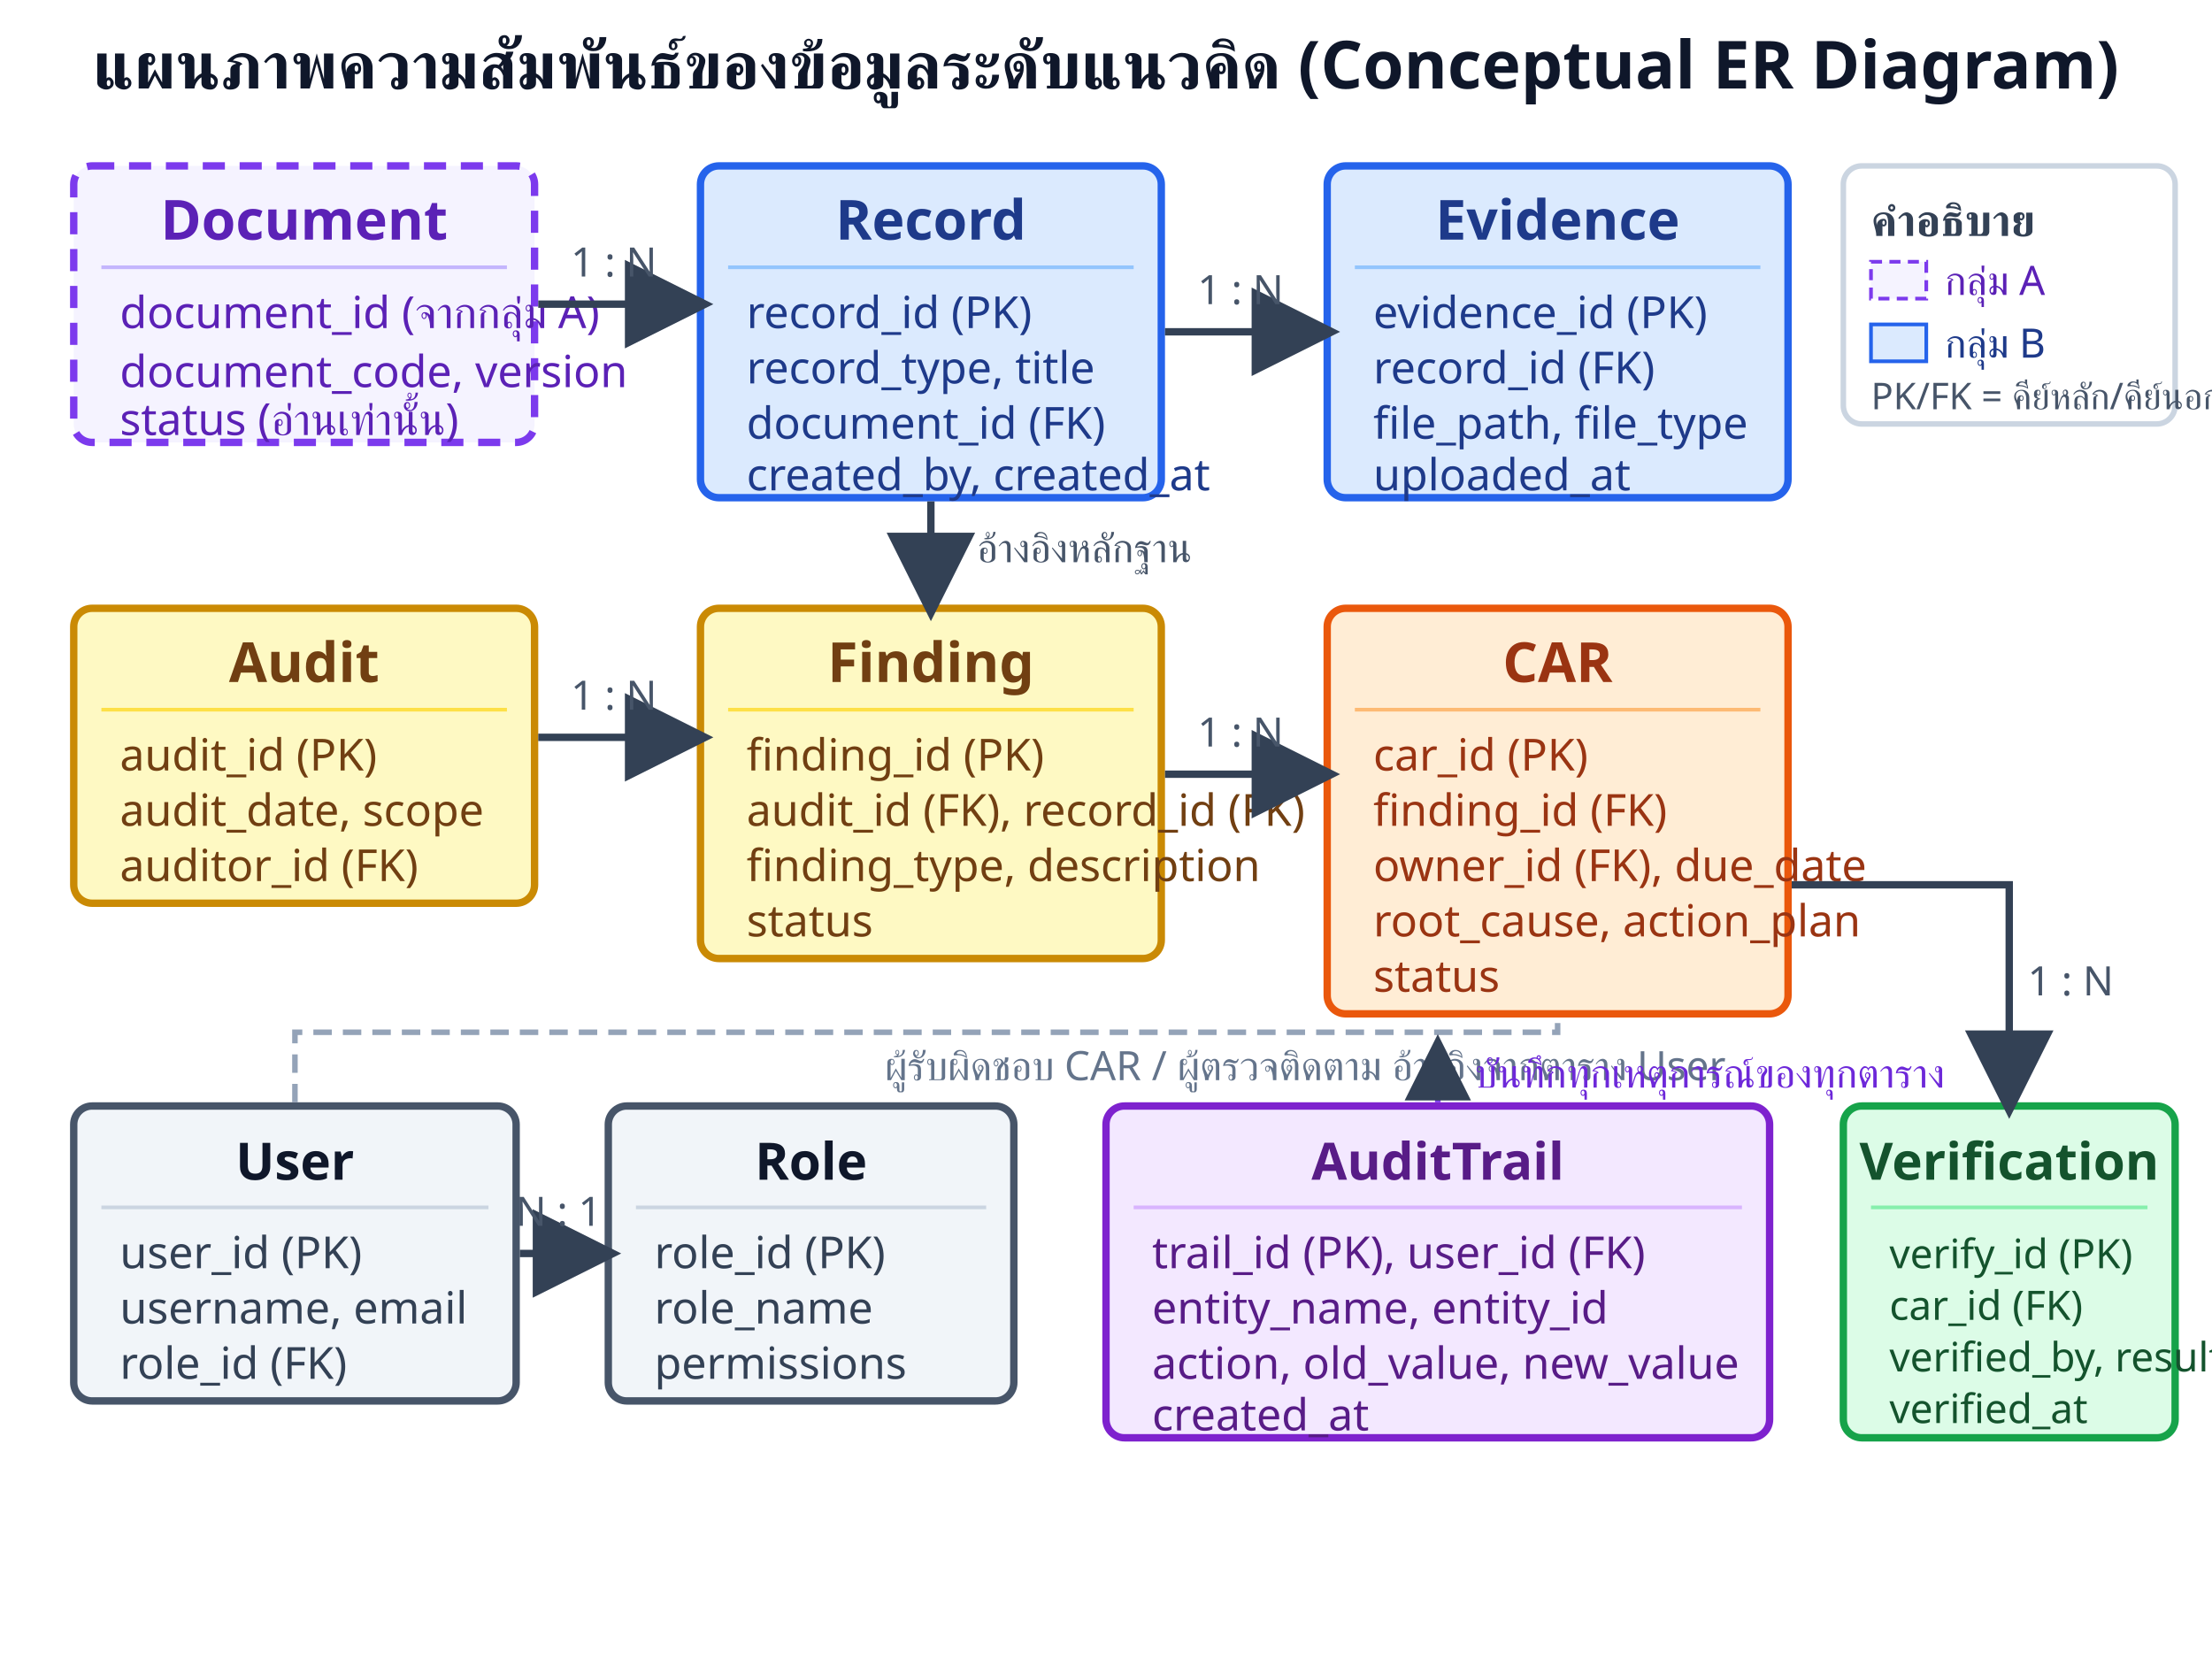
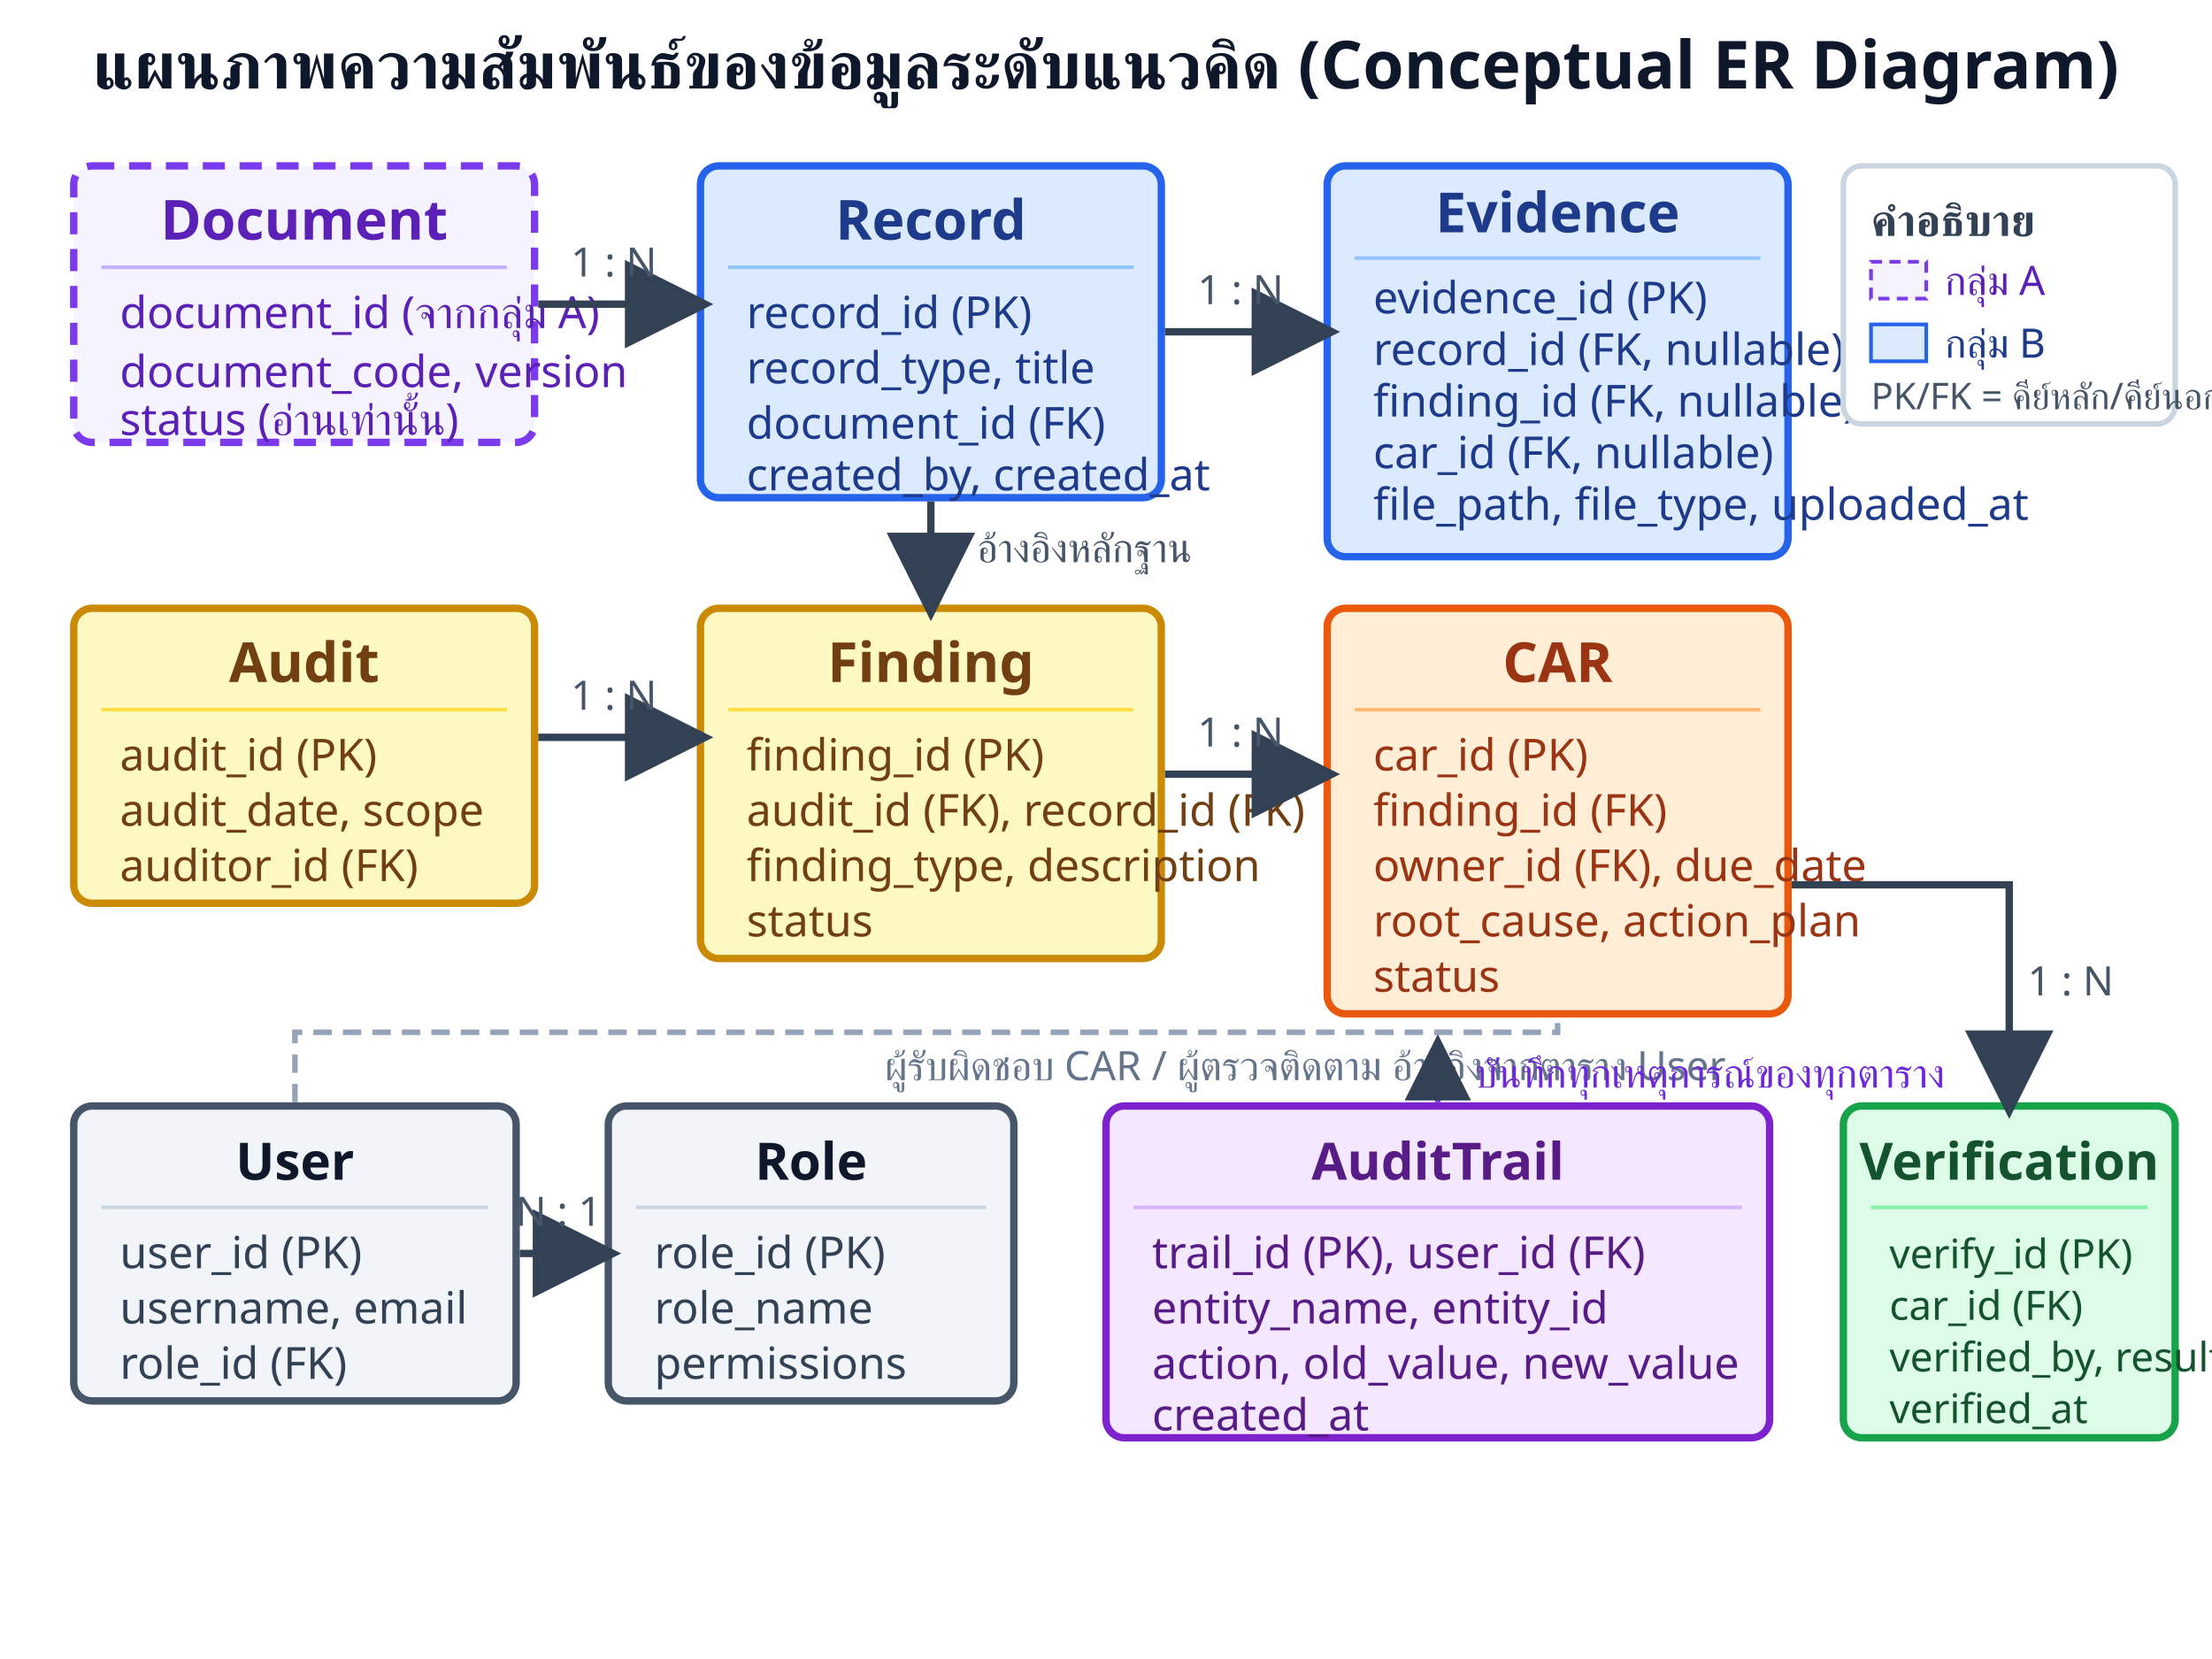
<svg xmlns="http://www.w3.org/2000/svg" viewBox="0 0 1200 900" width="145mm" height="108.75mm">
  <rect x="0" y="0" width="1200" height="900" fill="#ffffff" />
  <defs>
    <marker id="a13" markerWidth="12" markerHeight="12" refX="9" refY="6" orient="auto">
      <path d="M0,0 L12,6 L0,12 z" fill="#334155" />
    </marker>
  </defs>
  <text x="600" y="48" text-anchor="middle" font-family="TH Sarabun New,Sarabun,Tahoma,sans-serif" font-size="36" font-weight="700" fill="#0f172a">แผนภาพความสัมพันธ์ของข้อมูลระดับแนวคิด (Conceptual ER Diagram)</text>
  <rect x="40" y="90" width="250" height="150" rx="10" fill="#f5f3ff" stroke="#7c3aed" stroke-width="4" stroke-dasharray="12 8" />
  <text x="165" y="130" text-anchor="middle" font-family="TH Sarabun New,Sarabun,Tahoma,sans-serif" font-size="30" font-weight="700" fill="#5b21b6">Document</text>
  <line x1="55" y1="145" x2="275" y2="145" stroke="#c4b5fd" stroke-width="2" />
  <text x="65" y="178" font-family="TH Sarabun New,Sarabun,Tahoma,sans-serif" font-size="24" fill="#5b21b6">document_id (จากกลุ่ม A)</text>
  <text x="65" y="210" font-family="TH Sarabun New,Sarabun,Tahoma,sans-serif" font-size="24" fill="#5b21b6">document_code, version</text>
  <text x="65" y="236" font-family="TH Sarabun New,Sarabun,Tahoma,sans-serif" font-size="24" fill="#5b21b6">status (อ่านเท่านั้น)</text>
  <rect x="380" y="90" width="250" height="180" rx="10" fill="#dbeafe" stroke="#2563eb" stroke-width="4" />
  <text x="505" y="130" text-anchor="middle" font-family="TH Sarabun New,Sarabun,Tahoma,sans-serif" font-size="30" font-weight="700" fill="#1e3a8a">Record</text>
  <line x1="395" y1="145" x2="615" y2="145" stroke="#93c5fd" stroke-width="2" />
  <text x="405" y="178" font-family="TH Sarabun New,Sarabun,Tahoma,sans-serif" font-size="24" fill="#1e3a8a">record_id (PK)</text>
  <text x="405" y="208" font-family="TH Sarabun New,Sarabun,Tahoma,sans-serif" font-size="24" fill="#1e3a8a">record_type, title</text>
  <text x="405" y="238" font-family="TH Sarabun New,Sarabun,Tahoma,sans-serif" font-size="24" fill="#1e3a8a">document_id (FK)</text>
  <text x="405" y="266" font-family="TH Sarabun New,Sarabun,Tahoma,sans-serif" font-size="24" fill="#1e3a8a">created_by, created_at</text>
-   <rect x="720" y="90" width="250" height="180" rx="10" fill="#dbeafe" stroke="#2563eb" stroke-width="4" />
-   <text x="845" y="130" text-anchor="middle" font-family="TH Sarabun New,Sarabun,Tahoma,sans-serif" font-size="30" font-weight="700" fill="#1e3a8a">Evidence</text>
-   <line x1="735" y1="145" x2="955" y2="145" stroke="#93c5fd" stroke-width="2" />
-   <text x="745" y="178" font-family="TH Sarabun New,Sarabun,Tahoma,sans-serif" font-size="24" fill="#1e3a8a">evidence_id (PK)</text>
-   <text x="745" y="208" font-family="TH Sarabun New,Sarabun,Tahoma,sans-serif" font-size="24" fill="#1e3a8a">record_id (FK)</text>
-   <text x="745" y="238" font-family="TH Sarabun New,Sarabun,Tahoma,sans-serif" font-size="24" fill="#1e3a8a">file_path, file_type</text>
-   <text x="745" y="266" font-family="TH Sarabun New,Sarabun,Tahoma,sans-serif" font-size="24" fill="#1e3a8a">uploaded_at</text>
+   <rect x="720" y="90" width="250" height="212" rx="10" fill="#dbeafe" stroke="#2563eb" stroke-width="4" />
+   <text x="845" y="126" text-anchor="middle" font-family="TH Sarabun New,Sarabun,Tahoma,sans-serif" font-size="30" font-weight="700" fill="#1e3a8a">Evidence</text>
+   <line x1="735" y1="140" x2="955" y2="140" stroke="#93c5fd" stroke-width="2" />
+   <text x="745" y="170" font-family="TH Sarabun New,Sarabun,Tahoma,sans-serif" font-size="24" fill="#1e3a8a">evidence_id (PK)</text>
+   <text x="745" y="198" font-family="TH Sarabun New,Sarabun,Tahoma,sans-serif" font-size="24" fill="#1e3a8a">record_id (FK, nullable)</text>
+   <text x="745" y="226" font-family="TH Sarabun New,Sarabun,Tahoma,sans-serif" font-size="24" fill="#1e3a8a">finding_id (FK, nullable)</text>
+   <text x="745" y="254" font-family="TH Sarabun New,Sarabun,Tahoma,sans-serif" font-size="24" fill="#1e3a8a">car_id (FK, nullable)</text>
+   <text x="745" y="282" font-family="TH Sarabun New,Sarabun,Tahoma,sans-serif" font-size="24" fill="#1e3a8a">file_path, file_type, uploaded_at</text>
  <rect x="40" y="330" width="250" height="160" rx="10" fill="#fef9c3" stroke="#ca8a04" stroke-width="4" />
  <text x="165" y="370" text-anchor="middle" font-family="TH Sarabun New,Sarabun,Tahoma,sans-serif" font-size="30" font-weight="700" fill="#713f12">Audit</text>
  <line x1="55" y1="385" x2="275" y2="385" stroke="#fde047" stroke-width="2" />
  <text x="65" y="418" font-family="TH Sarabun New,Sarabun,Tahoma,sans-serif" font-size="24" fill="#713f12">audit_id (PK)</text>
  <text x="65" y="448" font-family="TH Sarabun New,Sarabun,Tahoma,sans-serif" font-size="24" fill="#713f12">audit_date, scope</text>
  <text x="65" y="478" font-family="TH Sarabun New,Sarabun,Tahoma,sans-serif" font-size="24" fill="#713f12">auditor_id (FK)</text>
  <rect x="380" y="330" width="250" height="190" rx="10" fill="#fef9c3" stroke="#ca8a04" stroke-width="4" />
  <text x="505" y="370" text-anchor="middle" font-family="TH Sarabun New,Sarabun,Tahoma,sans-serif" font-size="30" font-weight="700" fill="#713f12">Finding</text>
  <line x1="395" y1="385" x2="615" y2="385" stroke="#fde047" stroke-width="2" />
  <text x="405" y="418" font-family="TH Sarabun New,Sarabun,Tahoma,sans-serif" font-size="24" fill="#713f12">finding_id (PK)</text>
  <text x="405" y="448" font-family="TH Sarabun New,Sarabun,Tahoma,sans-serif" font-size="24" fill="#713f12">audit_id (FK), record_id (FK)</text>
  <text x="405" y="478" font-family="TH Sarabun New,Sarabun,Tahoma,sans-serif" font-size="24" fill="#713f12">finding_type, description</text>
  <text x="405" y="508" font-family="TH Sarabun New,Sarabun,Tahoma,sans-serif" font-size="24" fill="#713f12">status</text>
  <rect x="720" y="330" width="250" height="220" rx="10" fill="#ffedd5" stroke="#ea580c" stroke-width="4" />
  <text x="845" y="370" text-anchor="middle" font-family="TH Sarabun New,Sarabun,Tahoma,sans-serif" font-size="30" font-weight="700" fill="#9a3412">CAR</text>
  <line x1="735" y1="385" x2="955" y2="385" stroke="#fdba74" stroke-width="2" />
  <text x="745" y="418" font-family="TH Sarabun New,Sarabun,Tahoma,sans-serif" font-size="24" fill="#9a3412">car_id (PK)</text>
  <text x="745" y="448" font-family="TH Sarabun New,Sarabun,Tahoma,sans-serif" font-size="24" fill="#9a3412">finding_id (FK)</text>
  <text x="745" y="478" font-family="TH Sarabun New,Sarabun,Tahoma,sans-serif" font-size="24" fill="#9a3412">owner_id (FK), due_date</text>
  <text x="745" y="508" font-family="TH Sarabun New,Sarabun,Tahoma,sans-serif" font-size="24" fill="#9a3412">root_cause, action_plan</text>
  <text x="745" y="538" font-family="TH Sarabun New,Sarabun,Tahoma,sans-serif" font-size="24" fill="#9a3412">status</text>
  <rect x="1000" y="600" width="180" height="180" rx="10" fill="#dcfce7" stroke="#16a34a" stroke-width="4" />
  <text x="1090" y="640" text-anchor="middle" font-family="TH Sarabun New,Sarabun,Tahoma,sans-serif" font-size="28" font-weight="700" fill="#14532d">Verification</text>
  <line x1="1015" y1="655" x2="1165" y2="655" stroke="#86efac" stroke-width="2" />
  <text x="1025" y="688" font-family="TH Sarabun New,Sarabun,Tahoma,sans-serif" font-size="22" fill="#14532d">verify_id (PK)</text>
  <text x="1025" y="716" font-family="TH Sarabun New,Sarabun,Tahoma,sans-serif" font-size="22" fill="#14532d">car_id (FK)</text>
  <text x="1025" y="744" font-family="TH Sarabun New,Sarabun,Tahoma,sans-serif" font-size="22" fill="#14532d">verified_by, result</text>
  <text x="1025" y="772" font-family="TH Sarabun New,Sarabun,Tahoma,sans-serif" font-size="22" fill="#14532d">verified_at</text>
  <rect x="40" y="600" width="240" height="160" rx="10" fill="#f1f5f9" stroke="#475569" stroke-width="4" />
  <text x="160" y="640" text-anchor="middle" font-family="TH Sarabun New,Sarabun,Tahoma,sans-serif" font-size="28" font-weight="700" fill="#0f172a">User</text>
  <line x1="55" y1="655" x2="265" y2="655" stroke="#cbd5e1" stroke-width="2" />
  <text x="65" y="688" font-family="TH Sarabun New,Sarabun,Tahoma,sans-serif" font-size="24" fill="#334155">user_id (PK)</text>
  <text x="65" y="718" font-family="TH Sarabun New,Sarabun,Tahoma,sans-serif" font-size="24" fill="#334155">username, email</text>
  <text x="65" y="748" font-family="TH Sarabun New,Sarabun,Tahoma,sans-serif" font-size="24" fill="#334155">role_id (FK)</text>
  <rect x="330" y="600" width="220" height="160" rx="10" fill="#f1f5f9" stroke="#475569" stroke-width="4" />
  <text x="440" y="640" text-anchor="middle" font-family="TH Sarabun New,Sarabun,Tahoma,sans-serif" font-size="28" font-weight="700" fill="#0f172a">Role</text>
  <line x1="345" y1="655" x2="535" y2="655" stroke="#cbd5e1" stroke-width="2" />
  <text x="355" y="688" font-family="TH Sarabun New,Sarabun,Tahoma,sans-serif" font-size="24" fill="#334155">role_id (PK)</text>
  <text x="355" y="718" font-family="TH Sarabun New,Sarabun,Tahoma,sans-serif" font-size="24" fill="#334155">role_name</text>
  <text x="355" y="748" font-family="TH Sarabun New,Sarabun,Tahoma,sans-serif" font-size="24" fill="#334155">permissions</text>
  <rect x="600" y="600" width="360" height="180" rx="10" fill="#f3e8ff" stroke="#7e22ce" stroke-width="4" />
  <text x="780" y="640" text-anchor="middle" font-family="TH Sarabun New,Sarabun,Tahoma,sans-serif" font-size="28" font-weight="700" fill="#581c87">AuditTrail</text>
  <line x1="615" y1="655" x2="945" y2="655" stroke="#d8b4fe" stroke-width="2" />
  <text x="625" y="688" font-family="TH Sarabun New,Sarabun,Tahoma,sans-serif" font-size="24" fill="#581c87">trail_id (PK), user_id (FK)</text>
  <text x="625" y="718" font-family="TH Sarabun New,Sarabun,Tahoma,sans-serif" font-size="24" fill="#581c87">entity_name, entity_id</text>
  <text x="625" y="748" font-family="TH Sarabun New,Sarabun,Tahoma,sans-serif" font-size="24" fill="#581c87">action, old_value, new_value</text>
  <text x="625" y="776" font-family="TH Sarabun New,Sarabun,Tahoma,sans-serif" font-size="24" fill="#581c87">created_at</text>
  <path d="M 292 165 L 375 165" stroke="#334155" stroke-width="4" marker-end="url(#a13)" />
  <text x="333" y="150" text-anchor="middle" font-family="TH Sarabun New,Sarabun,Tahoma,sans-serif" font-size="22" fill="#475569">1 : N</text>
  <path d="M 632 180 L 715 180" stroke="#334155" stroke-width="4" marker-end="url(#a13)" />
  <text x="673" y="165" text-anchor="middle" font-family="TH Sarabun New,Sarabun,Tahoma,sans-serif" font-size="22" fill="#475569">1 : N</text>
  <path d="M 505 272 L 505 325" stroke="#334155" stroke-width="4" marker-end="url(#a13)" />
  <text x="530" y="305" font-family="TH Sarabun New,Sarabun,Tahoma,sans-serif" font-size="22" fill="#475569">อ้างอิงหลักฐาน</text>
  <path d="M 292 400 L 375 400" stroke="#334155" stroke-width="4" marker-end="url(#a13)" />
  <text x="333" y="385" text-anchor="middle" font-family="TH Sarabun New,Sarabun,Tahoma,sans-serif" font-size="22" fill="#475569">1 : N</text>
  <path d="M 632 420 L 715 420" stroke="#334155" stroke-width="4" marker-end="url(#a13)" />
  <text x="673" y="405" text-anchor="middle" font-family="TH Sarabun New,Sarabun,Tahoma,sans-serif" font-size="22" fill="#475569">1 : N</text>
  <path d="M 972 480 L 1090 480 L 1090 595" fill="none" stroke="#334155" stroke-width="4" marker-end="url(#a13)" />
  <text x="1100" y="540" font-family="TH Sarabun New,Sarabun,Tahoma,sans-serif" font-size="22" fill="#475569">1 : N</text>
  <path d="M 282 680 L 325 680" stroke="#334155" stroke-width="4" marker-end="url(#a13)" />
  <text x="303" y="665" text-anchor="middle" font-family="TH Sarabun New,Sarabun,Tahoma,sans-serif" font-size="22" fill="#475569">N : 1</text>
  <path d="M 160 598 L 160 560 L 845 560 L 845 555" fill="none" stroke="#94a3b8" stroke-width="3" stroke-dasharray="10 6" />
  <text x="480" y="586" font-family="TH Sarabun New,Sarabun,Tahoma,sans-serif" font-size="22" fill="#64748b">ผู้รับผิดชอบ CAR / ผู้ตรวจติดตาม อ้างอิงจากตาราง User</text>
  <path d="M 780 598 L 780 570" fill="none" stroke="#7c3aed" stroke-width="3" stroke-dasharray="10 6" marker-end="url(#a13)" />
  <text x="800" y="590" font-family="TH Sarabun New,Sarabun,Tahoma,sans-serif" font-size="22" fill="#6d28d9">บันทึกทุกเหตุการณ์ของทุกตาราง</text>
  <rect x="1000" y="90" width="180" height="140" rx="10" fill="#ffffff" stroke="#cbd5e1" stroke-width="3" />
  <text x="1015" y="128" font-family="TH Sarabun New,Sarabun,Tahoma,sans-serif" font-size="24" font-weight="700" fill="#334155">คำอธิบาย</text>
  <rect x="1015" y="142" width="30" height="20" fill="#f5f3ff" stroke="#7c3aed" stroke-width="2" stroke-dasharray="6 4" />
  <text x="1055" y="160" font-family="TH Sarabun New,Sarabun,Tahoma,sans-serif" font-size="22" fill="#5b21b6">กลุ่ม A</text>
  <rect x="1015" y="176" width="30" height="20" fill="#dbeafe" stroke="#2563eb" stroke-width="2" />
  <text x="1055" y="194" font-family="TH Sarabun New,Sarabun,Tahoma,sans-serif" font-size="22" fill="#1e3a8a">กลุ่ม B</text>
  <text x="1015" y="222" font-family="TH Sarabun New,Sarabun,Tahoma,sans-serif" font-size="20" fill="#475569">PK/FK = คีย์หลัก/คีย์นอก</text>
</svg>
